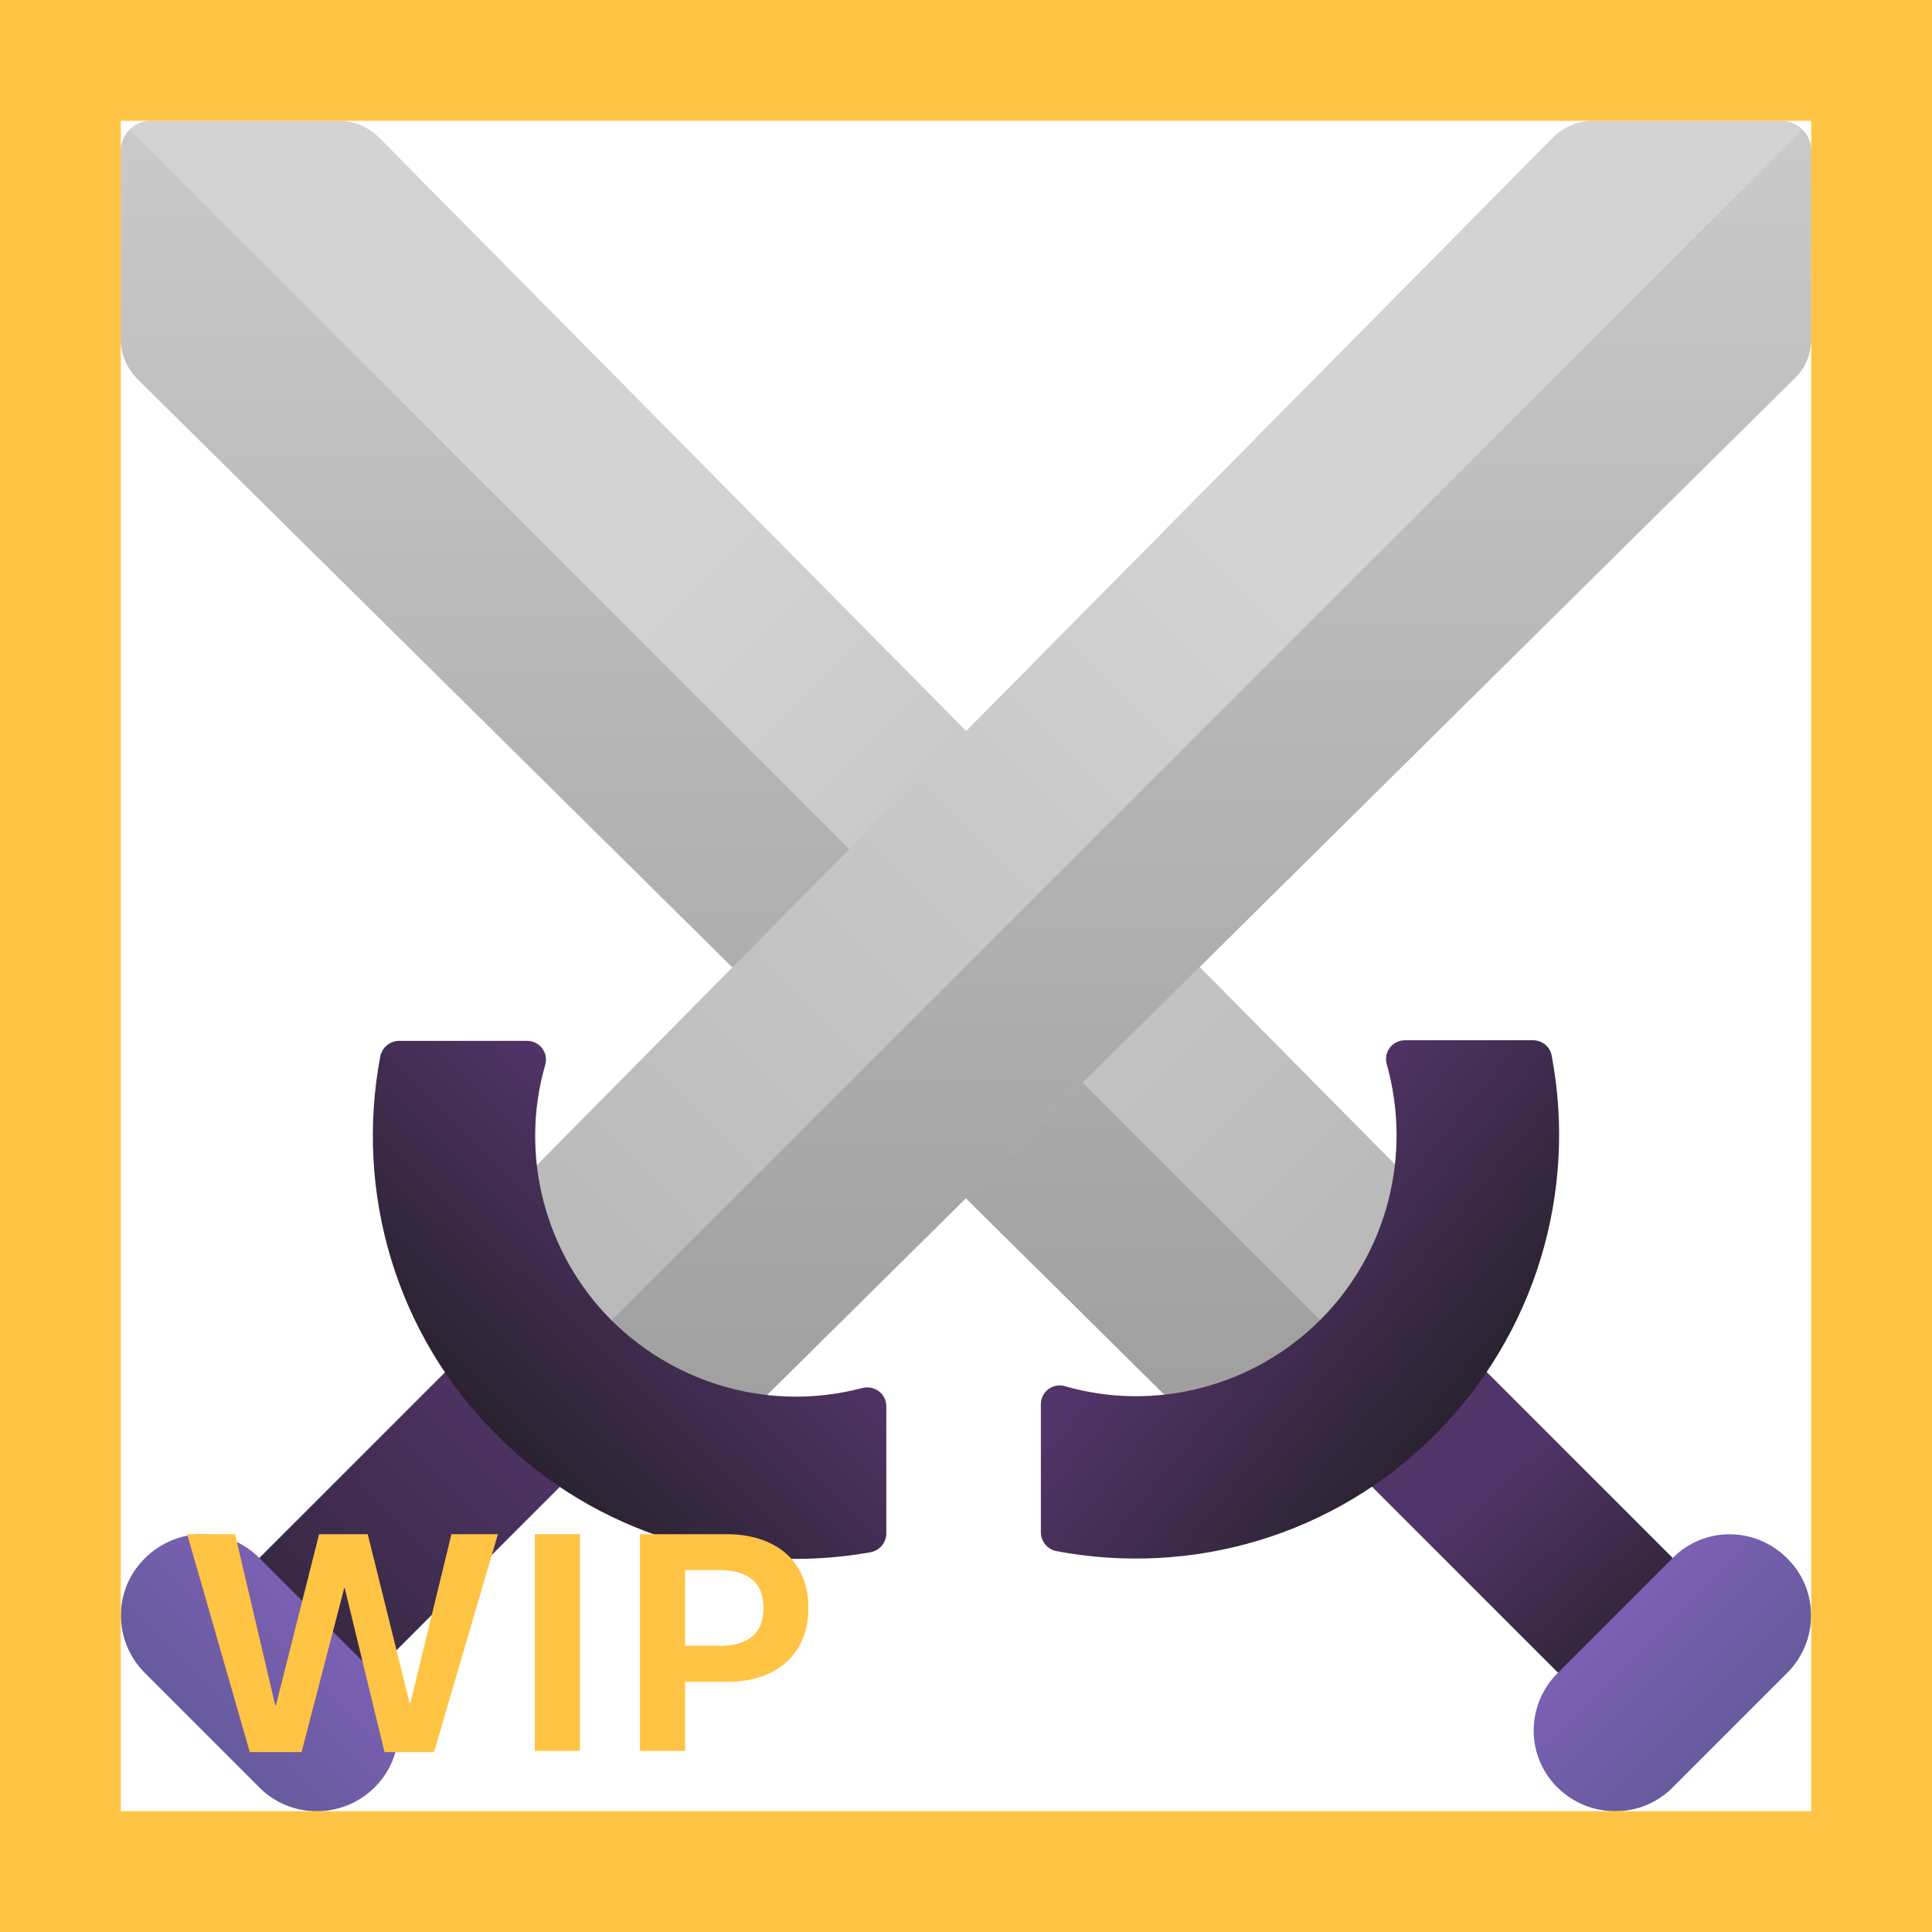
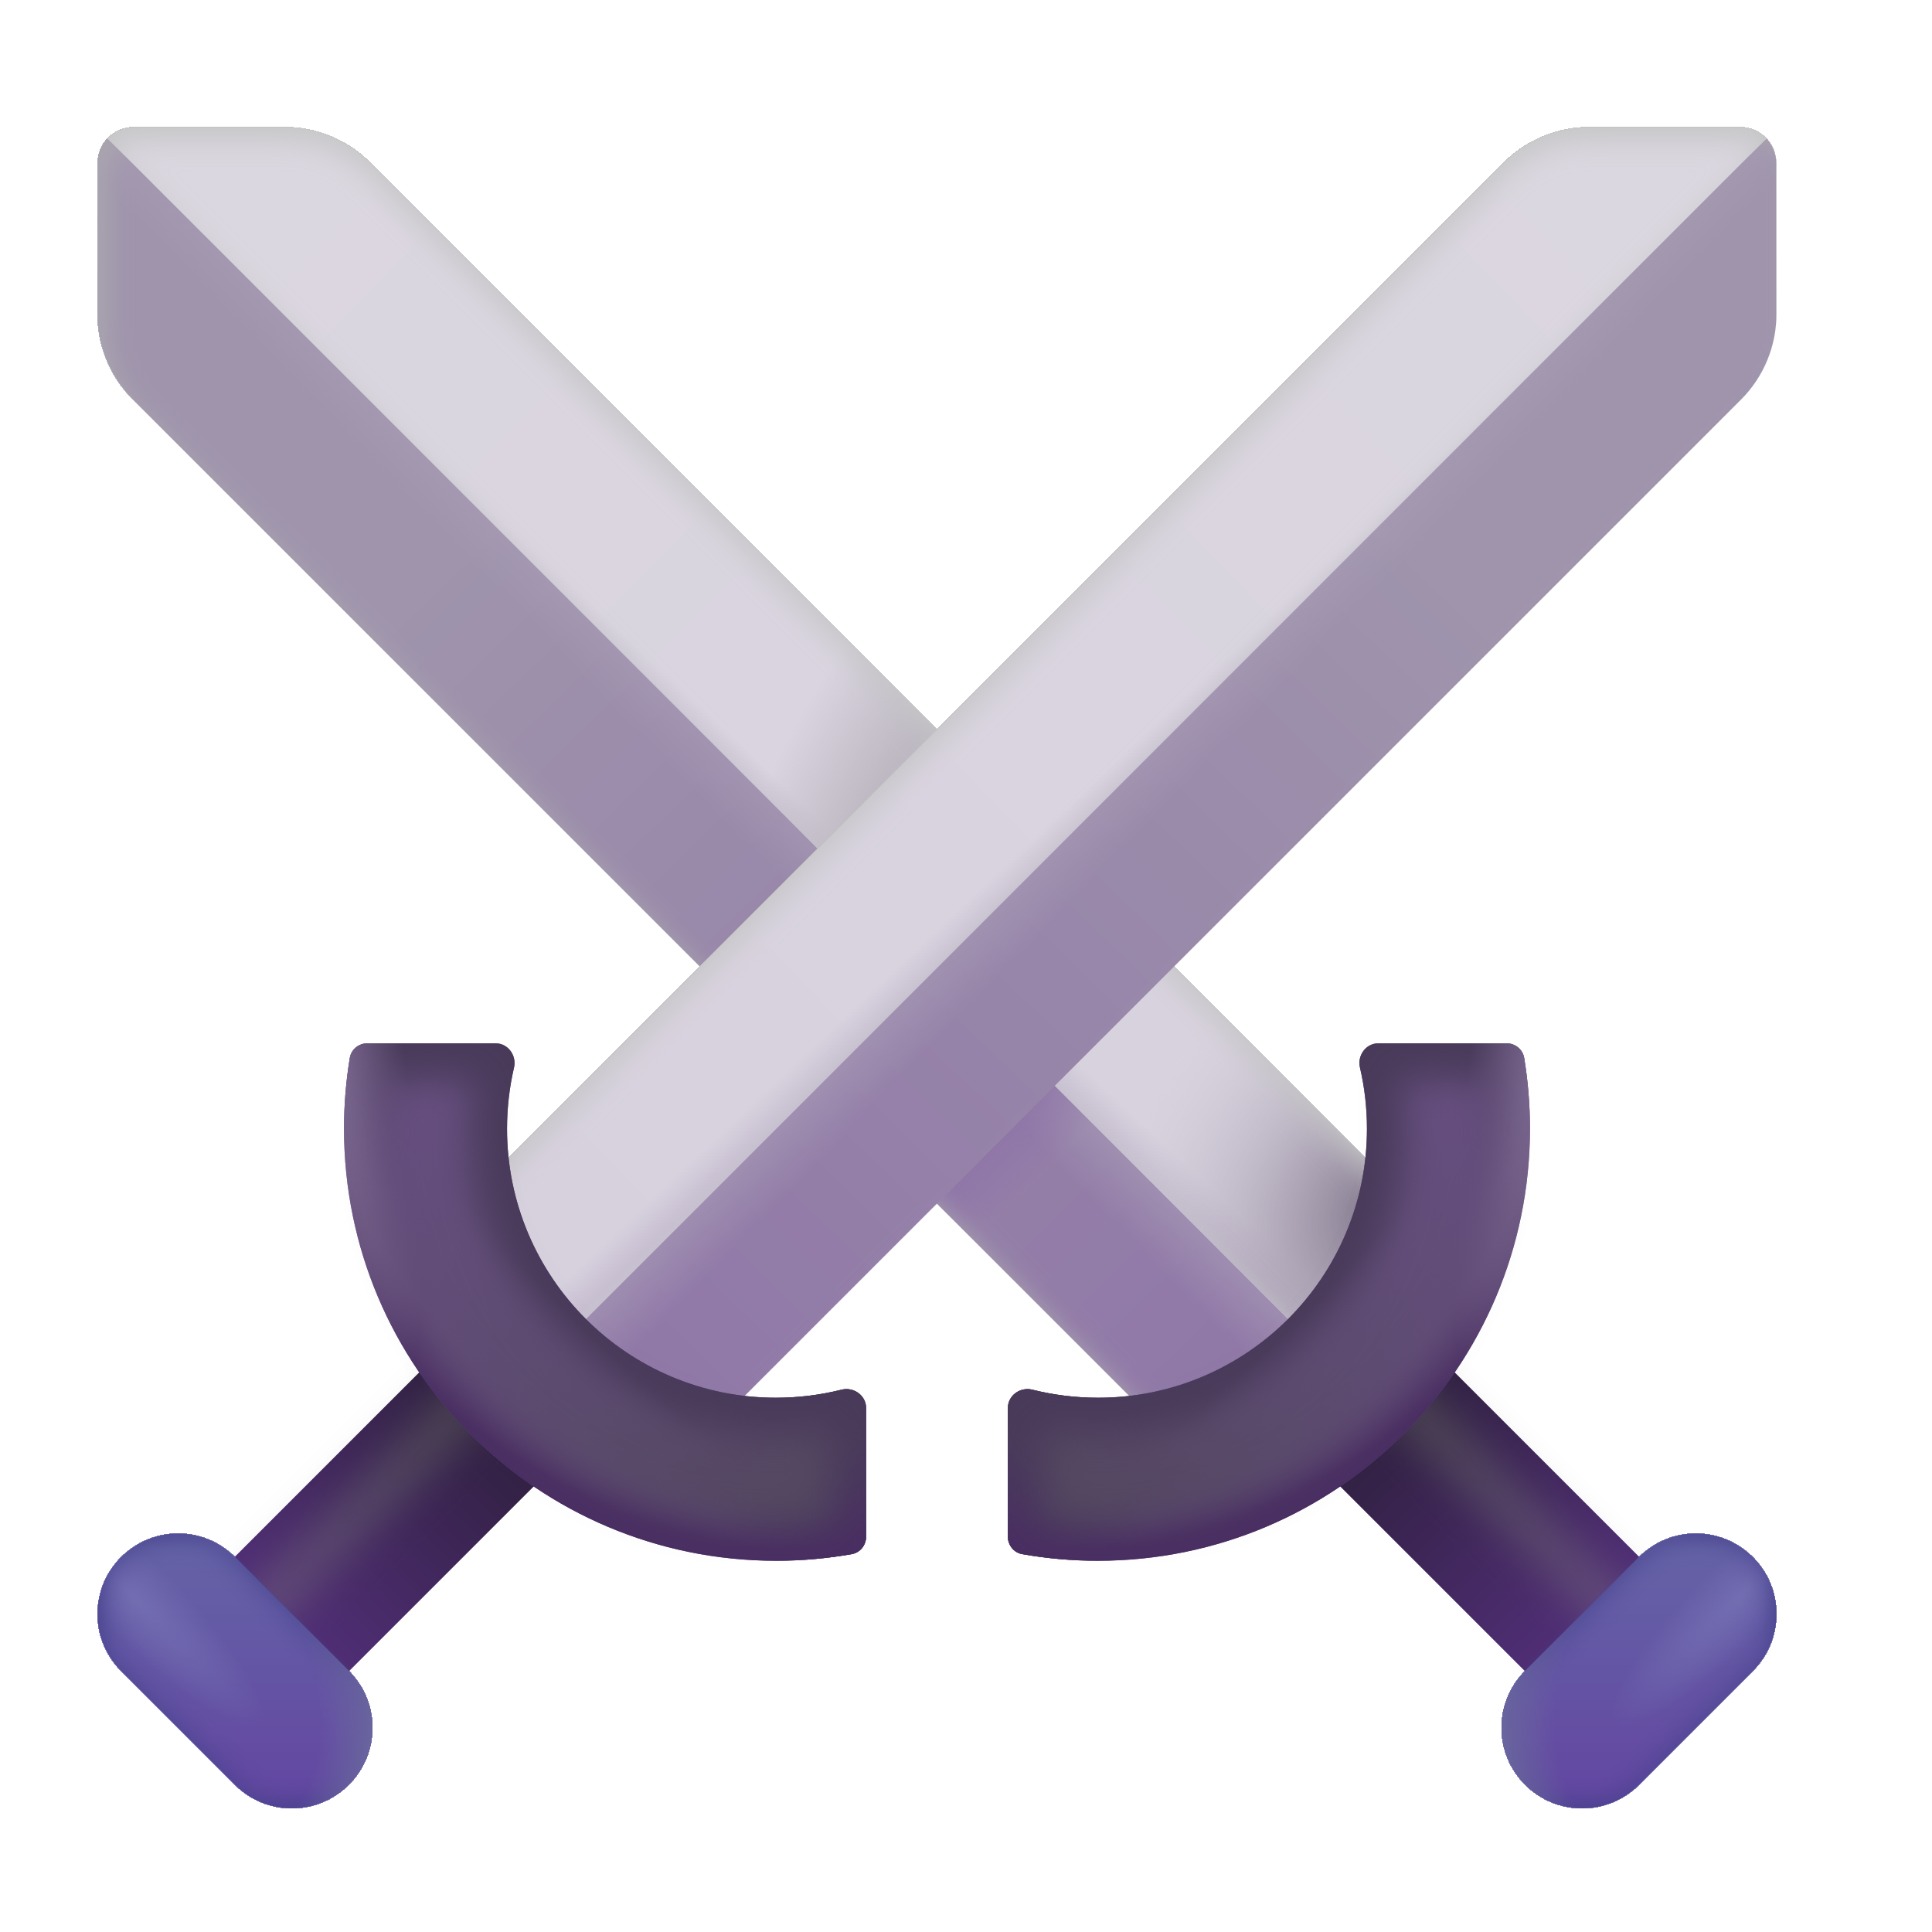
<svg xmlns="http://www.w3.org/2000/svg" width="32" height="32" viewBox="0 0 32 32" fill="none">
-   <path d="M2 5.61V2.5C2 2.22 2.22 2 2.5 2H5.61C5.86 2 6.1 2.1 6.28 2.28L23.98 20.17L20.18 23.97L2.28 6.28C2.1 6.1 2 5.86 2 5.61Z" fill="url(#paint0_linear_18_24030)" />
-   <path d="M22.07 22.07L2.15 2.15C2.06 2.24 2 2.36 2 2.5V5.61C2 5.86 2.1 6.1 2.28 6.28L19.79 23.6L22.07 22.07Z" fill="url(#paint1_linear_18_24030)" />
-   <path d="M26.44 28.34L28.34 26.44L23.02 21.12L21.12 23.02L26.44 28.34Z" fill="url(#paint2_linear_18_24030)" />
-   <path d="M27.7 29.61L29.6 27.71C30.13 27.18 30.13 26.33 29.6 25.81C29.07 25.28 28.22 25.28 27.7 25.81L25.8 27.71C25.27 28.24 25.27 29.09 25.8 29.61C26.33 30.13 27.18 30.13 27.7 29.61Z" fill="url(#paint3_linear_18_24030)" />
-   <path d="M23.27 17.23C23.06 17.23 22.91 17.43 22.97 17.63C23.39 19.13 22.98 20.75 21.87 21.86C20.76 22.97 19.13 23.39 17.64 22.96C17.44 22.9 17.24 23.05 17.24 23.26V25.38C17.24 25.53 17.35 25.66 17.49 25.69C19.75 26.12 22.11 25.43 23.77 23.76C25.43 22.1 26.13 19.74 25.7 17.48C25.67 17.33 25.54 17.23 25.39 17.23H23.27Z" fill="url(#paint4_linear_18_24030)" />
-   <path d="M30 5.61V2.5C30 2.22 29.78 2 29.5 2H26.39C26.14 2 25.9 2.1 25.72 2.28L8.03 20.17L11.83 23.97L29.72 6.27C29.9 6.1 30 5.86 30 5.61Z" fill="url(#paint5_linear_18_24030)" />
-   <path d="M11.83 23.97L29.72 6.27C29.9 6.1 30 5.86 30 5.61V2.5C30 2.36 29.94 2.24 29.85 2.15L9.93 22.07L11.83 23.97Z" fill="url(#paint6_linear_18_24030)" />
-   <path d="M5.56 28.34L3.66 26.44L8.98 21.12L10.88 23.02L5.56 28.34Z" fill="url(#paint7_linear_18_24030)" />
-   <path d="M4.3 29.61L2.4 27.71C1.87 27.18 1.87 26.33 2.4 25.81C2.93 25.28 3.78 25.28 4.3 25.81L6.2 27.71C6.73 28.24 6.73 29.09 6.2 29.61C5.67 30.13 4.82 30.13 4.3 29.61Z" fill="url(#paint8_linear_18_24030)" />
-   <path d="M10.13 21.87C9.02 20.76 8.6 19.13 9.03 17.64C9.09 17.44 8.94 17.24 8.73 17.24H6.61C6.46 17.24 6.33 17.35 6.3 17.49C5.87 19.75 6.56 22.11 8.23 23.77C9.87 25.41 12.19 26.11 14.42 25.71C14.57 25.68 14.68 25.55 14.68 25.4V23.29C14.68 23.08 14.48 22.94 14.28 22.99C12.81 23.38 11.23 22.96 10.13 21.87Z" fill="url(#paint9_linear_18_24030)" />
-   <path d="M4.995 29.02H4.137L3.1 25.411H3.894L4.559 28.247H4.57L5.285 25.411H6.091L6.785 28.209H6.797L7.477 25.411H8.247L7.189 29.02H6.369L5.71 26.305H5.701L4.995 29.02Z" fill="#FFC444" />
-   <path d="M9.604 29H8.859V25.411H9.604V29Z" fill="#FFC444" />
-   <path d="M10.6 29V25.411H12.032C12.306 25.411 12.544 25.459 12.747 25.555C12.952 25.65 13.11 25.79 13.222 25.974C13.333 26.157 13.389 26.377 13.389 26.633C13.389 26.889 13.333 27.108 13.222 27.292C13.11 27.476 12.952 27.616 12.747 27.714C12.544 27.81 12.306 27.857 12.032 27.857H11.347V29H10.6ZM11.918 27.26C12.152 27.26 12.332 27.209 12.457 27.107C12.582 27.004 12.645 26.846 12.645 26.633C12.645 26.42 12.582 26.263 12.457 26.161C12.332 26.058 12.152 26.006 11.918 26.006H11.347V27.26H11.918Z" fill="#FFC444" />
-   <path d="M0 0V-2H-2V0H0ZM32 0H34V-2H32V0ZM32 32V34H34V32H32ZM0 32H-2V34H0V32ZM0 2H32V-2H0V2ZM30 0V32H34V0H30ZM32 30H0V34H32V30ZM2 32V0H-2V32H2Z" fill="#FFC444" />
+   <rect x="21.448" y="23.87" width="2.677" height="6.441" transform="rotate(-45 21.4484 23.8702)" fill="url(#paint0_linear_18_24030)" />
+   <g filter="url(#filter0_f_18_24030)">
+     <rect x="22.436" y="22.883" width="0.707" height="6.441" transform="rotate(-45 22.4359 22.8828)" fill="url(#paint1_linear_18_24030)" />
+   </g>
+   <g filter="url(#filter1_i_18_24030)">
+     <path d="M2.202 6.618C1.827 6.242 1.616 5.733 1.616 5.203L1.617 2.707C1.617 2.376 1.886 2.107 2.217 2.107L4.713 2.106C5.243 2.106 5.753 2.317 6.128 2.692L24.291 20.855L20.366 24.781L2.202 6.618Z" fill="url(#paint2_linear_18_24030)" />
+     <path d="M2.202 6.618C1.827 6.242 1.616 5.733 1.616 5.203L1.617 2.707C1.617 2.376 1.886 2.107 2.217 2.107L4.713 2.106C5.243 2.106 5.753 2.317 6.128 2.692L24.291 20.855L20.366 24.781L2.202 6.618Z" fill="url(#paint3_linear_18_24030)" />
+     <path d="M2.202 6.618C1.827 6.242 1.616 5.733 1.616 5.203L1.617 2.707C1.617 2.376 1.886 2.107 2.217 2.107L4.713 2.106C5.243 2.106 5.753 2.317 6.128 2.692L24.291 20.855L20.366 24.781L2.202 6.618Z" fill="url(#paint4_radial_18_24030)" />
+   </g>
+   <g filter="url(#filter2_i_18_24030)">
+     <path d="M25.262 29.561C24.741 29.04 24.741 28.195 25.262 27.674L27.145 25.791C27.666 25.27 28.511 25.27 29.032 25.791C29.553 26.312 29.553 27.157 29.032 27.678L27.149 29.561C26.628 30.082 25.783 30.082 25.262 29.561Z" fill="url(#paint5_linear_18_24030)" />
+     <path d="M25.262 29.561C24.741 29.04 24.741 28.195 25.262 27.674L27.145 25.791C27.666 25.27 28.511 25.27 29.032 25.791C29.553 26.312 29.553 27.157 29.032 27.678L27.149 29.561C26.628 30.082 25.783 30.082 25.262 29.561Z" fill="url(#paint6_radial_18_24030)" />
+   </g>
+   <path d="M25.262 29.561C24.741 29.04 24.741 28.195 25.262 27.674L27.145 25.791C27.666 25.27 28.511 25.27 29.032 25.791C29.553 26.312 29.553 27.157 29.032 27.678L27.149 29.561C26.628 30.082 25.783 30.082 25.262 29.561Z" fill="url(#paint7_radial_18_24030)" />
+   <g filter="url(#filter3_i_18_24030)">
+     <path d="M1.783 2.293C1.893 2.178 2.047 2.107 2.217 2.107L4.713 2.106C5.243 2.106 5.753 2.317 6.128 2.692L24.291 20.855L22.319 22.828L1.783 2.293Z" fill="url(#paint8_linear_18_24030)" />
+     <path d="M1.783 2.293C1.893 2.178 2.047 2.107 2.217 2.107L4.713 2.106C5.243 2.106 5.753 2.317 6.128 2.692L24.291 20.855L22.319 22.828L1.783 2.293Z" fill="url(#paint9_linear_18_24030)" />
+     <path d="M1.783 2.293C1.893 2.178 2.047 2.107 2.217 2.107L4.713 2.106C5.243 2.106 5.753 2.317 6.128 2.692L24.291 20.855L22.319 22.828L1.783 2.293Z" fill="url(#paint10_radial_18_24030)" />
+     <path d="M1.783 2.293C1.893 2.178 2.047 2.107 2.217 2.107L4.713 2.106C5.243 2.106 5.753 2.317 6.128 2.692L24.291 20.855L22.319 22.828L1.783 2.293Z" fill="url(#paint11_radial_18_24030)" />
+   </g>
+   <path d="M16.694 25.452C16.694 25.594 16.793 25.717 16.932 25.741C17.339 25.813 17.758 25.851 18.186 25.851C22.137 25.851 25.341 22.648 25.341 18.696C25.341 18.297 25.308 17.905 25.245 17.523C25.222 17.382 25.098 17.281 24.955 17.281H22.828C22.623 17.281 22.478 17.483 22.525 17.682C22.601 18.008 22.641 18.347 22.641 18.696C22.641 21.156 20.646 23.151 18.186 23.151C17.811 23.151 17.448 23.105 17.1 23.018C16.899 22.967 16.694 23.113 16.694 23.32V25.452Z" fill="#614B76" />
+   <path d="M16.694 25.452C16.694 25.594 16.793 25.717 16.932 25.741C17.339 25.813 17.758 25.851 18.186 25.851C22.137 25.851 25.341 22.648 25.341 18.696C25.341 18.297 25.308 17.905 25.245 17.523C25.222 17.382 25.098 17.281 24.955 17.281H22.828C22.623 17.281 22.478 17.483 22.525 17.682C22.601 18.008 22.641 18.347 22.641 18.696C22.641 21.156 20.646 23.151 18.186 23.151C17.811 23.151 17.448 23.105 17.1 23.018C16.899 22.967 16.694 23.113 16.694 23.32V25.452Z" fill="url(#paint12_linear_18_24030)" />
+   <path d="M16.694 25.452C16.694 25.594 16.793 25.717 16.932 25.741C17.339 25.813 17.758 25.851 18.186 25.851C22.137 25.851 25.341 22.648 25.341 18.696C25.341 18.297 25.308 17.905 25.245 17.523C25.222 17.382 25.098 17.281 24.955 17.281H22.828C22.623 17.281 22.478 17.483 22.525 17.682C22.601 18.008 22.641 18.347 22.641 18.696C22.641 21.156 20.646 23.151 18.186 23.151C17.811 23.151 17.448 23.105 17.1 23.018C16.899 22.967 16.694 23.113 16.694 23.32V25.452Z" fill="url(#paint13_radial_18_24030)" />
+   <path d="M16.694 25.452C16.694 25.594 16.793 25.717 16.932 25.741C17.339 25.813 17.758 25.851 18.186 25.851C22.137 25.851 25.341 22.648 25.341 18.696C25.341 18.297 25.308 17.905 25.245 17.523C25.222 17.382 25.098 17.281 24.955 17.281H22.828C22.623 17.281 22.478 17.483 22.525 17.682C22.601 18.008 22.641 18.347 22.641 18.696C22.641 21.156 20.646 23.151 18.186 23.151C17.811 23.151 17.448 23.105 17.1 23.018C16.899 22.967 16.694 23.113 16.694 23.32V25.452Z" fill="url(#paint14_radial_18_24030)" />
+   <path d="M16.694 25.452C16.694 25.594 16.793 25.717 16.932 25.741C17.339 25.813 17.758 25.851 18.186 25.851C22.137 25.851 25.341 22.648 25.341 18.696C25.341 18.297 25.308 17.905 25.245 17.523C25.222 17.382 25.098 17.281 24.955 17.281H22.828C22.623 17.281 22.478 17.483 22.525 17.682C22.601 18.008 22.641 18.347 22.641 18.696C22.641 21.156 20.646 23.151 18.186 23.151C17.811 23.151 17.448 23.105 17.1 23.018C16.899 22.967 16.694 23.113 16.694 23.32V25.452Z" fill="url(#paint15_radial_18_24030)" />
+   <g filter="url(#filter4_f_18_24030)">
+     <path d="M18.186 25.251C17.883 25.251 17.585 25.23 17.294 25.191V23.672C17.584 23.724 17.882 23.751 18.186 23.751C20.977 23.751 23.241 21.488 23.241 18.696C23.241 18.419 23.218 18.147 23.175 17.881H24.691C24.724 18.148 24.741 18.42 24.741 18.696C24.741 22.316 21.806 25.251 18.186 25.251Z" fill="url(#paint16_linear_18_24030)" />
+   </g>
+   <rect width="2.677" height="6.441" transform="matrix(-0.707107 -0.707107 -0.707107 0.707107 9.59015 23.8702)" fill="url(#paint17_linear_18_24030)" />
+   <g filter="url(#filter5_f_18_24030)">
+     <rect width="0.707" height="6.441" transform="matrix(-0.707107 -0.707107 -0.707107 0.707107 8.60266 22.8828)" fill="url(#paint18_linear_18_24030)" />
+   </g>
+   <g filter="url(#filter6_i_18_24030)">
+     <path d="M28.837 6.618C29.212 6.242 29.423 5.733 29.422 5.203L29.421 2.707C29.421 2.376 29.153 2.107 28.822 2.107L26.326 2.106C25.795 2.106 25.286 2.317 24.911 2.692L6.747 20.855L10.673 24.781L28.837 6.618Z" fill="url(#paint19_linear_18_24030)" />
+     <path d="M28.837 6.618C29.212 6.242 29.423 5.733 29.422 5.203L29.421 2.707C29.421 2.376 29.153 2.107 28.822 2.107L26.326 2.106C25.795 2.106 25.286 2.317 24.911 2.692L6.747 20.855L10.673 24.781L28.837 6.618Z" fill="url(#paint20_linear_18_24030)" />
+   </g>
+   <g filter="url(#filter7_i_18_24030)">
+     <path d="M5.777 29.561C6.298 29.04 6.298 28.195 5.777 27.674L3.894 25.791C3.373 25.27 2.528 25.27 2.007 25.791C1.486 26.312 1.486 27.157 2.007 27.678L3.89 29.561C4.411 30.082 5.256 30.082 5.777 29.561Z" fill="url(#paint21_linear_18_24030)" />
+     <path d="M5.777 29.561C6.298 29.04 6.298 28.195 5.777 27.674L3.894 25.791C3.373 25.27 2.528 25.27 2.007 25.791C1.486 26.312 1.486 27.157 2.007 27.678L3.89 29.561C4.411 30.082 5.256 30.082 5.777 29.561Z" fill="url(#paint22_radial_18_24030)" />
+   </g>
+   <path d="M5.777 29.561C6.298 29.04 6.298 28.195 5.777 27.674L3.894 25.791C3.373 25.27 2.528 25.27 2.007 25.791C1.486 26.312 1.486 27.157 2.007 27.678L3.89 29.561C4.411 30.082 5.256 30.082 5.777 29.561Z" fill="url(#paint23_radial_18_24030)" />
+   <g filter="url(#filter8_i_18_24030)">
+     <path d="M29.255 2.293C29.146 2.178 28.992 2.107 28.822 2.107L26.326 2.106C25.795 2.106 25.286 2.317 24.911 2.692L6.747 20.855L8.72 22.828L29.255 2.293Z" fill="url(#paint24_linear_18_24030)" />
+     <path d="M29.255 2.293C29.146 2.178 28.992 2.107 28.822 2.107L26.326 2.106C25.795 2.106 25.286 2.317 24.911 2.692L6.747 20.855L8.72 22.828L29.255 2.293Z" fill="url(#paint25_linear_18_24030)" />
+   </g>
+   <path d="M14.345 25.452C14.345 25.594 14.246 25.717 14.106 25.741C13.699 25.813 13.28 25.851 12.853 25.851C8.901 25.851 5.698 22.648 5.698 18.696C5.698 18.297 5.731 17.905 5.794 17.523C5.817 17.382 5.941 17.281 6.084 17.281H8.211C8.415 17.281 8.56 17.483 8.514 17.682C8.438 18.008 8.398 18.347 8.398 18.696C8.398 21.156 10.392 23.151 12.853 23.151C13.227 23.151 13.591 23.105 13.938 23.018C14.139 22.967 14.345 23.113 14.345 23.32V25.452Z" fill="#614B76" />
+   <path d="M14.345 25.452C14.345 25.594 14.246 25.717 14.106 25.741C13.699 25.813 13.28 25.851 12.853 25.851C8.901 25.851 5.698 22.648 5.698 18.696C5.698 18.297 5.731 17.905 5.794 17.523C5.817 17.382 5.941 17.281 6.084 17.281H8.211C8.415 17.281 8.56 17.483 8.514 17.682C8.438 18.008 8.398 18.347 8.398 18.696C8.398 21.156 10.392 23.151 12.853 23.151C13.227 23.151 13.591 23.105 13.938 23.018C14.139 22.967 14.345 23.113 14.345 23.32V25.452Z" fill="url(#paint26_linear_18_24030)" />
+   <path d="M14.345 25.452C14.345 25.594 14.246 25.717 14.106 25.741C13.699 25.813 13.28 25.851 12.853 25.851C8.901 25.851 5.698 22.648 5.698 18.696C5.698 18.297 5.731 17.905 5.794 17.523C5.817 17.382 5.941 17.281 6.084 17.281H8.211C8.415 17.281 8.56 17.483 8.514 17.682C8.438 18.008 8.398 18.347 8.398 18.696C8.398 21.156 10.392 23.151 12.853 23.151C13.227 23.151 13.591 23.105 13.938 23.018C14.139 22.967 14.345 23.113 14.345 23.32V25.452Z" fill="url(#paint27_radial_18_24030)" />
+   <path d="M14.345 25.452C14.345 25.594 14.246 25.717 14.106 25.741C13.699 25.813 13.28 25.851 12.853 25.851C8.901 25.851 5.698 22.648 5.698 18.696C5.698 18.297 5.731 17.905 5.794 17.523C5.817 17.382 5.941 17.281 6.084 17.281H8.211C8.415 17.281 8.56 17.483 8.514 17.682C8.438 18.008 8.398 18.347 8.398 18.696C8.398 21.156 10.392 23.151 12.853 23.151C13.227 23.151 13.591 23.105 13.938 23.018C14.139 22.967 14.345 23.113 14.345 23.32V25.452Z" fill="url(#paint28_radial_18_24030)" />
+   <path d="M14.345 25.452C14.345 25.594 14.246 25.717 14.106 25.741C13.699 25.813 13.28 25.851 12.853 25.851C8.901 25.851 5.698 22.648 5.698 18.696C5.698 18.297 5.731 17.905 5.794 17.523C5.817 17.382 5.941 17.281 6.084 17.281H8.211C8.415 17.281 8.56 17.483 8.514 17.682C8.438 18.008 8.398 18.347 8.398 18.696C8.398 21.156 10.392 23.151 12.853 23.151C13.227 23.151 13.591 23.105 13.938 23.018C14.139 22.967 14.345 23.113 14.345 23.32V25.452Z" fill="url(#paint29_radial_18_24030)" />
+   <g filter="url(#filter9_f_18_24030)">
+     <path d="M12.853 25.251C13.156 25.251 13.453 25.23 13.745 25.191V23.672C13.455 23.724 13.157 23.751 12.853 23.751C10.061 23.751 7.798 21.488 7.798 18.696C7.798 18.419 7.82 18.147 7.863 17.881H6.348C6.315 18.148 6.298 18.42 6.298 18.696C6.298 22.316 9.233 25.251 12.853 25.251Z" fill="url(#paint30_linear_18_24030)" />
+   </g>
  <defs>
-     <linearGradient id="paint0_linear_18_24030" x1="9.903" y1="9.931" x2="35.979" y2="36.007" gradientUnits="userSpaceOnUse">
-       <stop stop-color="#D3D3D3" />
-       <stop offset="1" stop-color="#9B9B9B" />
-     </linearGradient>
-     <linearGradient id="paint1_linear_18_24030" x1="12.034" y1="-2.672" x2="12.034" y2="25.407" gradientUnits="userSpaceOnUse">
-       <stop stop-color="#D3D3D3" />
-       <stop offset="1" stop-color="#9B9B9B" />
-     </linearGradient>
-     <linearGradient id="paint2_linear_18_24030" x1="24.627" y1="24.615" x2="28.23" y2="28.642" gradientUnits="userSpaceOnUse">
-       <stop offset="0.006" stop-color="#513468" />
-       <stop offset="1" stop-color="#1C1C1C" />
-     </linearGradient>
-     <linearGradient id="paint3_linear_18_24030" x1="24.984" y1="25.011" x2="29.14" y2="29.168" gradientUnits="userSpaceOnUse">
-       <stop stop-color="#8C65C9" />
-       <stop offset="1" stop-color="#625996" />
-     </linearGradient>
-     <linearGradient id="paint4_linear_18_24030" x1="20.13" y1="20.364" x2="25.367" y2="24.687" gradientUnits="userSpaceOnUse">
-       <stop offset="0.006" stop-color="#513468" />
-       <stop offset="1" stop-color="#1C1C1C" />
-     </linearGradient>
-     <linearGradient id="paint5_linear_18_24030" x1="22.085" y1="9.931" x2="-3.991" y2="36.007" gradientUnits="userSpaceOnUse">
-       <stop stop-color="#D3D3D3" />
-       <stop offset="1" stop-color="#9B9B9B" />
-     </linearGradient>
-     <linearGradient id="paint6_linear_18_24030" x1="19.966" y1="-2.755" x2="19.966" y2="25.81" gradientUnits="userSpaceOnUse">
-       <stop stop-color="#D3D3D3" />
-       <stop offset="1" stop-color="#9B9B9B" />
-     </linearGradient>
-     <linearGradient id="paint7_linear_18_24030" x1="8.95" y1="23.1" x2="1.099" y2="30.794" gradientUnits="userSpaceOnUse">
-       <stop offset="0.006" stop-color="#513468" />
-       <stop offset="1" stop-color="#1C1C1C" />
-     </linearGradient>
-     <linearGradient id="paint8_linear_18_24030" x1="7.005" y1="25.011" x2="2.848" y2="29.168" gradientUnits="userSpaceOnUse">
-       <stop stop-color="#8C65C9" />
-       <stop offset="1" stop-color="#625996" />
-     </linearGradient>
-     <linearGradient id="paint9_linear_18_24030" x1="11.861" y1="20.073" x2="7.045" y2="24.994" gradientUnits="userSpaceOnUse">
-       <stop offset="0.006" stop-color="#513468" />
-       <stop offset="1" stop-color="#1C1C1C" />
+     <filter id="filter0_f_18_24030" x="21.786" y="21.733" width="6.355" height="6.355" filterUnits="userSpaceOnUse" color-interpolation-filters="sRGB">
+       <feFlood flood-opacity="0" result="BackgroundImageFix" />
+       <feBlend mode="normal" in="SourceGraphic" in2="BackgroundImageFix" result="shape" />
+       <feGaussianBlur stdDeviation="0.325" result="effect1_foregroundBlur_18_24030" />
+     </filter>
+     <filter id="filter1_i_18_24030" x="1.616" y="2.106" width="22.875" height="22.875" filterUnits="userSpaceOnUse" color-interpolation-filters="sRGB">
+       <feFlood flood-opacity="0" result="BackgroundImageFix" />
+       <feBlend mode="normal" in="SourceGraphic" in2="BackgroundImageFix" result="shape" />
+       <feColorMatrix in="SourceAlpha" type="matrix" values="0 0 0 0 0 0 0 0 0 0 0 0 0 0 0 0 0 0 127 0" result="hardAlpha" />
+       <feOffset dx="0.2" dy="0.2" />
+       <feGaussianBlur stdDeviation="0.2" />
+       <feComposite in2="hardAlpha" operator="arithmetic" k2="-1" k3="1" />
+       <feColorMatrix type="matrix" values="0 0 0 0 0.663 0 0 0 0 0.643 0 0 0 0 0.686 0 0 0 1 0" />
+       <feBlend mode="normal" in2="shape" result="effect1_innerShadow_18_24030" />
+     </filter>
+     <filter id="filter2_i_18_24030" x="24.871" y="25.4" width="4.551" height="4.551" filterUnits="userSpaceOnUse" color-interpolation-filters="sRGB">
+       <feFlood flood-opacity="0" result="BackgroundImageFix" />
+       <feBlend mode="normal" in="SourceGraphic" in2="BackgroundImageFix" result="shape" />
+       <feColorMatrix in="SourceAlpha" type="matrix" values="0 0 0 0 0 0 0 0 0 0 0 0 0 0 0 0 0 0 127 0" result="hardAlpha" />
+       <feOffset />
+       <feGaussianBlur stdDeviation="0.25" />
+       <feComposite in2="hardAlpha" operator="arithmetic" k2="-1" k3="1" />
+       <feColorMatrix type="matrix" values="0 0 0 0 0.275 0 0 0 0 0.259 0 0 0 0 0.553 0 0 0 1 0" />
+       <feBlend mode="normal" in2="shape" result="effect1_innerShadow_18_24030" />
+     </filter>
+     <filter id="filter3_i_18_24030" x="1.783" y="2.106" width="22.508" height="20.922" filterUnits="userSpaceOnUse" color-interpolation-filters="sRGB">
+       <feFlood flood-opacity="0" result="BackgroundImageFix" />
+       <feBlend mode="normal" in="SourceGraphic" in2="BackgroundImageFix" result="shape" />
+       <feColorMatrix in="SourceAlpha" type="matrix" values="0 0 0 0 0 0 0 0 0 0 0 0 0 0 0 0 0 0 127 0" result="hardAlpha" />
+       <feOffset dy="0.2" />
+       <feGaussianBlur stdDeviation="0.25" />
+       <feComposite in2="hardAlpha" operator="arithmetic" k2="-1" k3="1" />
+       <feColorMatrix type="matrix" values="0 0 0 0 0.773 0 0 0 0 0.773 0 0 0 0 0.776 0 0 0 1 0" />
+       <feBlend mode="normal" in2="shape" result="effect1_innerShadow_18_24030" />
+     </filter>
+     <filter id="filter4_f_18_24030" x="16.694" y="17.281" width="8.647" height="8.57" filterUnits="userSpaceOnUse" color-interpolation-filters="sRGB">
+       <feFlood flood-opacity="0" result="BackgroundImageFix" />
+       <feBlend mode="normal" in="SourceGraphic" in2="BackgroundImageFix" result="shape" />
+       <feGaussianBlur stdDeviation="0.3" result="effect1_foregroundBlur_18_24030" />
+     </filter>
+     <filter id="filter5_f_18_24030" x="2.898" y="21.733" width="6.355" height="6.355" filterUnits="userSpaceOnUse" color-interpolation-filters="sRGB">
+       <feFlood flood-opacity="0" result="BackgroundImageFix" />
+       <feBlend mode="normal" in="SourceGraphic" in2="BackgroundImageFix" result="shape" />
+       <feGaussianBlur stdDeviation="0.325" result="effect1_foregroundBlur_18_24030" />
+     </filter>
+     <filter id="filter6_i_18_24030" x="6.747" y="2.106" width="22.875" height="22.875" filterUnits="userSpaceOnUse" color-interpolation-filters="sRGB">
+       <feFlood flood-opacity="0" result="BackgroundImageFix" />
+       <feBlend mode="normal" in="SourceGraphic" in2="BackgroundImageFix" result="shape" />
+       <feColorMatrix in="SourceAlpha" type="matrix" values="0 0 0 0 0 0 0 0 0 0 0 0 0 0 0 0 0 0 127 0" result="hardAlpha" />
+       <feOffset dx="0.2" dy="0.2" />
+       <feGaussianBlur stdDeviation="0.2" />
+       <feComposite in2="hardAlpha" operator="arithmetic" k2="-1" k3="1" />
+       <feColorMatrix type="matrix" values="0 0 0 0 0.663 0 0 0 0 0.643 0 0 0 0 0.686 0 0 0 1 0" />
+       <feBlend mode="normal" in2="shape" result="effect1_innerShadow_18_24030" />
+     </filter>
+     <filter id="filter7_i_18_24030" x="1.616" y="25.4" width="4.551" height="4.551" filterUnits="userSpaceOnUse" color-interpolation-filters="sRGB">
+       <feFlood flood-opacity="0" result="BackgroundImageFix" />
+       <feBlend mode="normal" in="SourceGraphic" in2="BackgroundImageFix" result="shape" />
+       <feColorMatrix in="SourceAlpha" type="matrix" values="0 0 0 0 0 0 0 0 0 0 0 0 0 0 0 0 0 0 127 0" result="hardAlpha" />
+       <feOffset />
+       <feGaussianBlur stdDeviation="0.25" />
+       <feComposite in2="hardAlpha" operator="arithmetic" k2="-1" k3="1" />
+       <feColorMatrix type="matrix" values="0 0 0 0 0.275 0 0 0 0 0.259 0 0 0 0 0.553 0 0 0 1 0" />
+       <feBlend mode="normal" in2="shape" result="effect1_innerShadow_18_24030" />
+     </filter>
+     <filter id="filter8_i_18_24030" x="6.747" y="2.106" width="22.508" height="20.922" filterUnits="userSpaceOnUse" color-interpolation-filters="sRGB">
+       <feFlood flood-opacity="0" result="BackgroundImageFix" />
+       <feBlend mode="normal" in="SourceGraphic" in2="BackgroundImageFix" result="shape" />
+       <feColorMatrix in="SourceAlpha" type="matrix" values="0 0 0 0 0 0 0 0 0 0 0 0 0 0 0 0 0 0 127 0" result="hardAlpha" />
+       <feOffset dy="0.2" />
+       <feGaussianBlur stdDeviation="0.25" />
+       <feComposite in2="hardAlpha" operator="arithmetic" k2="-1" k3="1" />
+       <feColorMatrix type="matrix" values="0 0 0 0 0.773 0 0 0 0 0.773 0 0 0 0 0.776 0 0 0 1 0" />
+       <feBlend mode="normal" in2="shape" result="effect1_innerShadow_18_24030" />
+     </filter>
+     <filter id="filter9_f_18_24030" x="5.698" y="17.281" width="8.647" height="8.57" filterUnits="userSpaceOnUse" color-interpolation-filters="sRGB">
+       <feFlood flood-opacity="0" result="BackgroundImageFix" />
+       <feBlend mode="normal" in="SourceGraphic" in2="BackgroundImageFix" result="shape" />
+       <feGaussianBlur stdDeviation="0.3" result="effect1_foregroundBlur_18_24030" />
+     </filter>
+     <linearGradient id="paint0_linear_18_24030" x1="22.787" y1="23.87" x2="22.668" y2="29.384" gradientUnits="userSpaceOnUse">
+       <stop stop-color="#2B1E38" />
+       <stop offset="1" stop-color="#502E76" />
+     </linearGradient>
+     <linearGradient id="paint1_linear_18_24030" x1="22.79" y1="22.883" x2="22.79" y2="29.324" gradientUnits="userSpaceOnUse">
+       <stop stop-color="#454249" />
+       <stop offset="1" stop-color="#674D82" />
+     </linearGradient>
+     <linearGradient id="paint2_linear_18_24030" x1="7.147" y1="9.437" x2="20.959" y2="23.719" gradientUnits="userSpaceOnUse">
+       <stop stop-color="#9F94AC" />
+       <stop offset="1" stop-color="#8F76A7" />
+     </linearGradient>
+     <linearGradient id="paint3_linear_18_24030" x1="15.834" y1="12.625" x2="13.366" y2="15.031" gradientUnits="userSpaceOnUse">
+       <stop offset="0.478" stop-color="#ACA0B9" />
+       <stop offset="1" stop-color="#ACA0B9" stop-opacity="0" />
+     </linearGradient>
+     <radialGradient id="paint4_radial_18_24030" cx="0" cy="0" r="1" gradientUnits="userSpaceOnUse" gradientTransform="translate(15.6995 18.125) rotate(44.3969) scale(2.09934 7.80426)">
+       <stop offset="0.348" stop-color="#8D72A7" />
+       <stop offset="1" stop-color="#8D72A7" stop-opacity="0" />
+     </radialGradient>
+     <linearGradient id="paint5_linear_18_24030" x1="27.147" y1="25.656" x2="27.147" y2="29.951" gradientUnits="userSpaceOnUse">
+       <stop stop-color="#6563A7" />
+       <stop offset="1" stop-color="#6345A1" />
+     </linearGradient>
+     <radialGradient id="paint6_radial_18_24030" cx="0" cy="0" r="1" gradientUnits="userSpaceOnUse" gradientTransform="translate(28.8656 26.4063) rotate(135) scale(3.0494 0.662913)">
+       <stop stop-color="#736DB2" />
+       <stop offset="1" stop-color="#736DB2" stop-opacity="0" />
+     </radialGradient>
+     <radialGradient id="paint7_radial_18_24030" cx="0" cy="0" r="1" gradientUnits="userSpaceOnUse" gradientTransform="translate(28.5375 28.4844) rotate(178.44) scale(4.01711 4.32354)">
+       <stop offset="0.695" stop-color="#6B669F" stop-opacity="0" />
+       <stop offset="0.92" stop-color="#6B669F" />
+     </radialGradient>
+     <linearGradient id="paint8_linear_18_24030" x1="3.616" y1="2.719" x2="22.366" y2="20.875" gradientUnits="userSpaceOnUse">
+       <stop stop-color="#DBD7E0" />
+       <stop offset="1" stop-color="#D7D1DE" />
+     </linearGradient>
+     <linearGradient id="paint9_linear_18_24030" x1="13.772" y1="14.516" x2="14.155" y2="14.109" gradientUnits="userSpaceOnUse">
+       <stop stop-color="#C8BFD2" />
+       <stop offset="1" stop-color="#C8BFD2" stop-opacity="0" />
+     </linearGradient>
+     <radialGradient id="paint10_radial_18_24030" cx="0" cy="0" r="1" gradientUnits="userSpaceOnUse" gradientTransform="translate(15.1995 14.0625) rotate(-64.8552) scale(6.76618 2.73765)">
+       <stop offset="0.378" stop-color="#BDB8C2" />
+       <stop offset="1" stop-color="#BDB8C2" stop-opacity="0" />
+     </radialGradient>
+     <radialGradient id="paint11_radial_18_24030" cx="0" cy="0" r="1" gradientUnits="userSpaceOnUse" gradientTransform="translate(23.1683 20) rotate(-136.146) scale(4.4203 5.46654)">
+       <stop offset="0.126" stop-color="#8A8094" />
+       <stop offset="1" stop-color="#D1CBD8" stop-opacity="0" />
+     </radialGradient>
+     <linearGradient id="paint12_linear_18_24030" x1="16.694" y1="24.688" x2="18.959" y2="24.844" gradientUnits="userSpaceOnUse">
+       <stop offset="0.255" stop-color="#403848" />
+       <stop offset="1" stop-color="#403848" stop-opacity="0" />
+     </linearGradient>
+     <radialGradient id="paint13_radial_18_24030" cx="0" cy="0" r="1" gradientUnits="userSpaceOnUse" gradientTransform="translate(20.3031 20.875) rotate(45.8303) scale(3.04972 11.7745)">
+       <stop offset="0.508" stop-color="#493A5A" />
+       <stop offset="0.819" stop-color="#493A5A" stop-opacity="0" />
+     </radialGradient>
+     <radialGradient id="paint14_radial_18_24030" cx="0" cy="0" r="1" gradientUnits="userSpaceOnUse" gradientTransform="translate(20.7719 20.5625) rotate(54.8025) scale(4.28307 7.41754)">
+       <stop offset="0.696" stop-color="#492E62" stop-opacity="0" />
+       <stop offset="0.918" stop-color="#492E62" />
+     </radialGradient>
+     <radialGradient id="paint15_radial_18_24030" cx="0" cy="0" r="1" gradientUnits="userSpaceOnUse" gradientTransform="translate(25.5843 17.2812) rotate(99.6599) scale(5.9595 1.19164)">
+       <stop offset="0.095" stop-color="#7A678F" />
+       <stop offset="1" stop-color="#7A678F" stop-opacity="0" />
+     </radialGradient>
+     <linearGradient id="paint16_linear_18_24030" x1="23.897" y1="18.594" x2="17.428" y2="25.062" gradientUnits="userSpaceOnUse">
+       <stop stop-color="#654E7E" />
+       <stop offset="1" stop-color="#52475F" />
+     </linearGradient>
+     <linearGradient id="paint17_linear_18_24030" x1="1.338" y1="-2.94183e-09" x2="1.22" y2="5.513" gradientUnits="userSpaceOnUse">
+       <stop stop-color="#2B1E38" />
+       <stop offset="1" stop-color="#502E76" />
+     </linearGradient>
+     <linearGradient id="paint18_linear_18_24030" x1="0.354" y1="0" x2="0.354" y2="6.441" gradientUnits="userSpaceOnUse">
+       <stop stop-color="#454249" />
+       <stop offset="1" stop-color="#674D82" />
+     </linearGradient>
+     <linearGradient id="paint19_linear_18_24030" x1="23.892" y1="9.437" x2="10.079" y2="23.719" gradientUnits="userSpaceOnUse">
+       <stop stop-color="#9F94AC" />
+       <stop offset="1" stop-color="#8F76A7" />
+     </linearGradient>
+     <linearGradient id="paint20_linear_18_24030" x1="15.204" y1="12.625" x2="17.673" y2="15.031" gradientUnits="userSpaceOnUse">
+       <stop offset="0.478" stop-color="#ACA0B9" />
+       <stop offset="1" stop-color="#ACA0B9" stop-opacity="0" />
+     </linearGradient>
+     <linearGradient id="paint21_linear_18_24030" x1="3.892" y1="25.656" x2="3.892" y2="29.951" gradientUnits="userSpaceOnUse">
+       <stop stop-color="#6563A7" />
+       <stop offset="1" stop-color="#6345A1" />
+     </linearGradient>
+     <radialGradient id="paint22_radial_18_24030" cx="0" cy="0" r="1" gradientUnits="userSpaceOnUse" gradientTransform="translate(2.17297 26.4063) rotate(45) scale(3.0494 0.662913)">
+       <stop stop-color="#736DB2" />
+       <stop offset="1" stop-color="#736DB2" stop-opacity="0" />
+     </radialGradient>
+     <radialGradient id="paint23_radial_18_24030" cx="0" cy="0" r="1" gradientUnits="userSpaceOnUse" gradientTransform="translate(2.5011 28.4844) rotate(1.56019) scale(4.01711 4.32354)">
+       <stop offset="0.695" stop-color="#6B669F" stop-opacity="0" />
+       <stop offset="0.92" stop-color="#6B669F" />
+     </radialGradient>
+     <linearGradient id="paint24_linear_18_24030" x1="27.423" y1="2.719" x2="8.673" y2="20.875" gradientUnits="userSpaceOnUse">
+       <stop stop-color="#DBD7E0" />
+       <stop offset="1" stop-color="#D7D1DE" />
+     </linearGradient>
+     <linearGradient id="paint25_linear_18_24030" x1="17.267" y1="14.516" x2="16.884" y2="14.109" gradientUnits="userSpaceOnUse">
+       <stop stop-color="#C8BFD2" />
+       <stop offset="1" stop-color="#C8BFD2" stop-opacity="0" />
+     </linearGradient>
+     <linearGradient id="paint26_linear_18_24030" x1="14.345" y1="24.688" x2="12.079" y2="24.844" gradientUnits="userSpaceOnUse">
+       <stop offset="0.255" stop-color="#403848" />
+       <stop offset="1" stop-color="#403848" stop-opacity="0" />
+     </linearGradient>
+     <radialGradient id="paint27_radial_18_24030" cx="0" cy="0" r="1" gradientUnits="userSpaceOnUse" gradientTransform="translate(10.7355 20.875) rotate(134.17) scale(3.04972 11.7745)">
+       <stop offset="0.508" stop-color="#493A5A" />
+       <stop offset="0.819" stop-color="#493A5A" stop-opacity="0" />
+     </radialGradient>
+     <radialGradient id="paint28_radial_18_24030" cx="0" cy="0" r="1" gradientUnits="userSpaceOnUse" gradientTransform="translate(10.2667 20.5625) rotate(125.198) scale(4.28307 7.41754)">
+       <stop offset="0.696" stop-color="#492E62" stop-opacity="0" />
+       <stop offset="0.918" stop-color="#492E62" />
+     </radialGradient>
+     <radialGradient id="paint29_radial_18_24030" cx="0" cy="0" r="1" gradientUnits="userSpaceOnUse" gradientTransform="translate(5.45423 17.2812) rotate(80.3401) scale(5.9595 1.19164)">
+       <stop offset="0.095" stop-color="#7A678F" />
+       <stop offset="1" stop-color="#7A678F" stop-opacity="0" />
+     </radialGradient>
+     <linearGradient id="paint30_linear_18_24030" x1="7.142" y1="18.594" x2="13.611" y2="25.062" gradientUnits="userSpaceOnUse">
+       <stop stop-color="#654E7E" />
+       <stop offset="1" stop-color="#52475F" />
    </linearGradient>
  </defs>
</svg>
